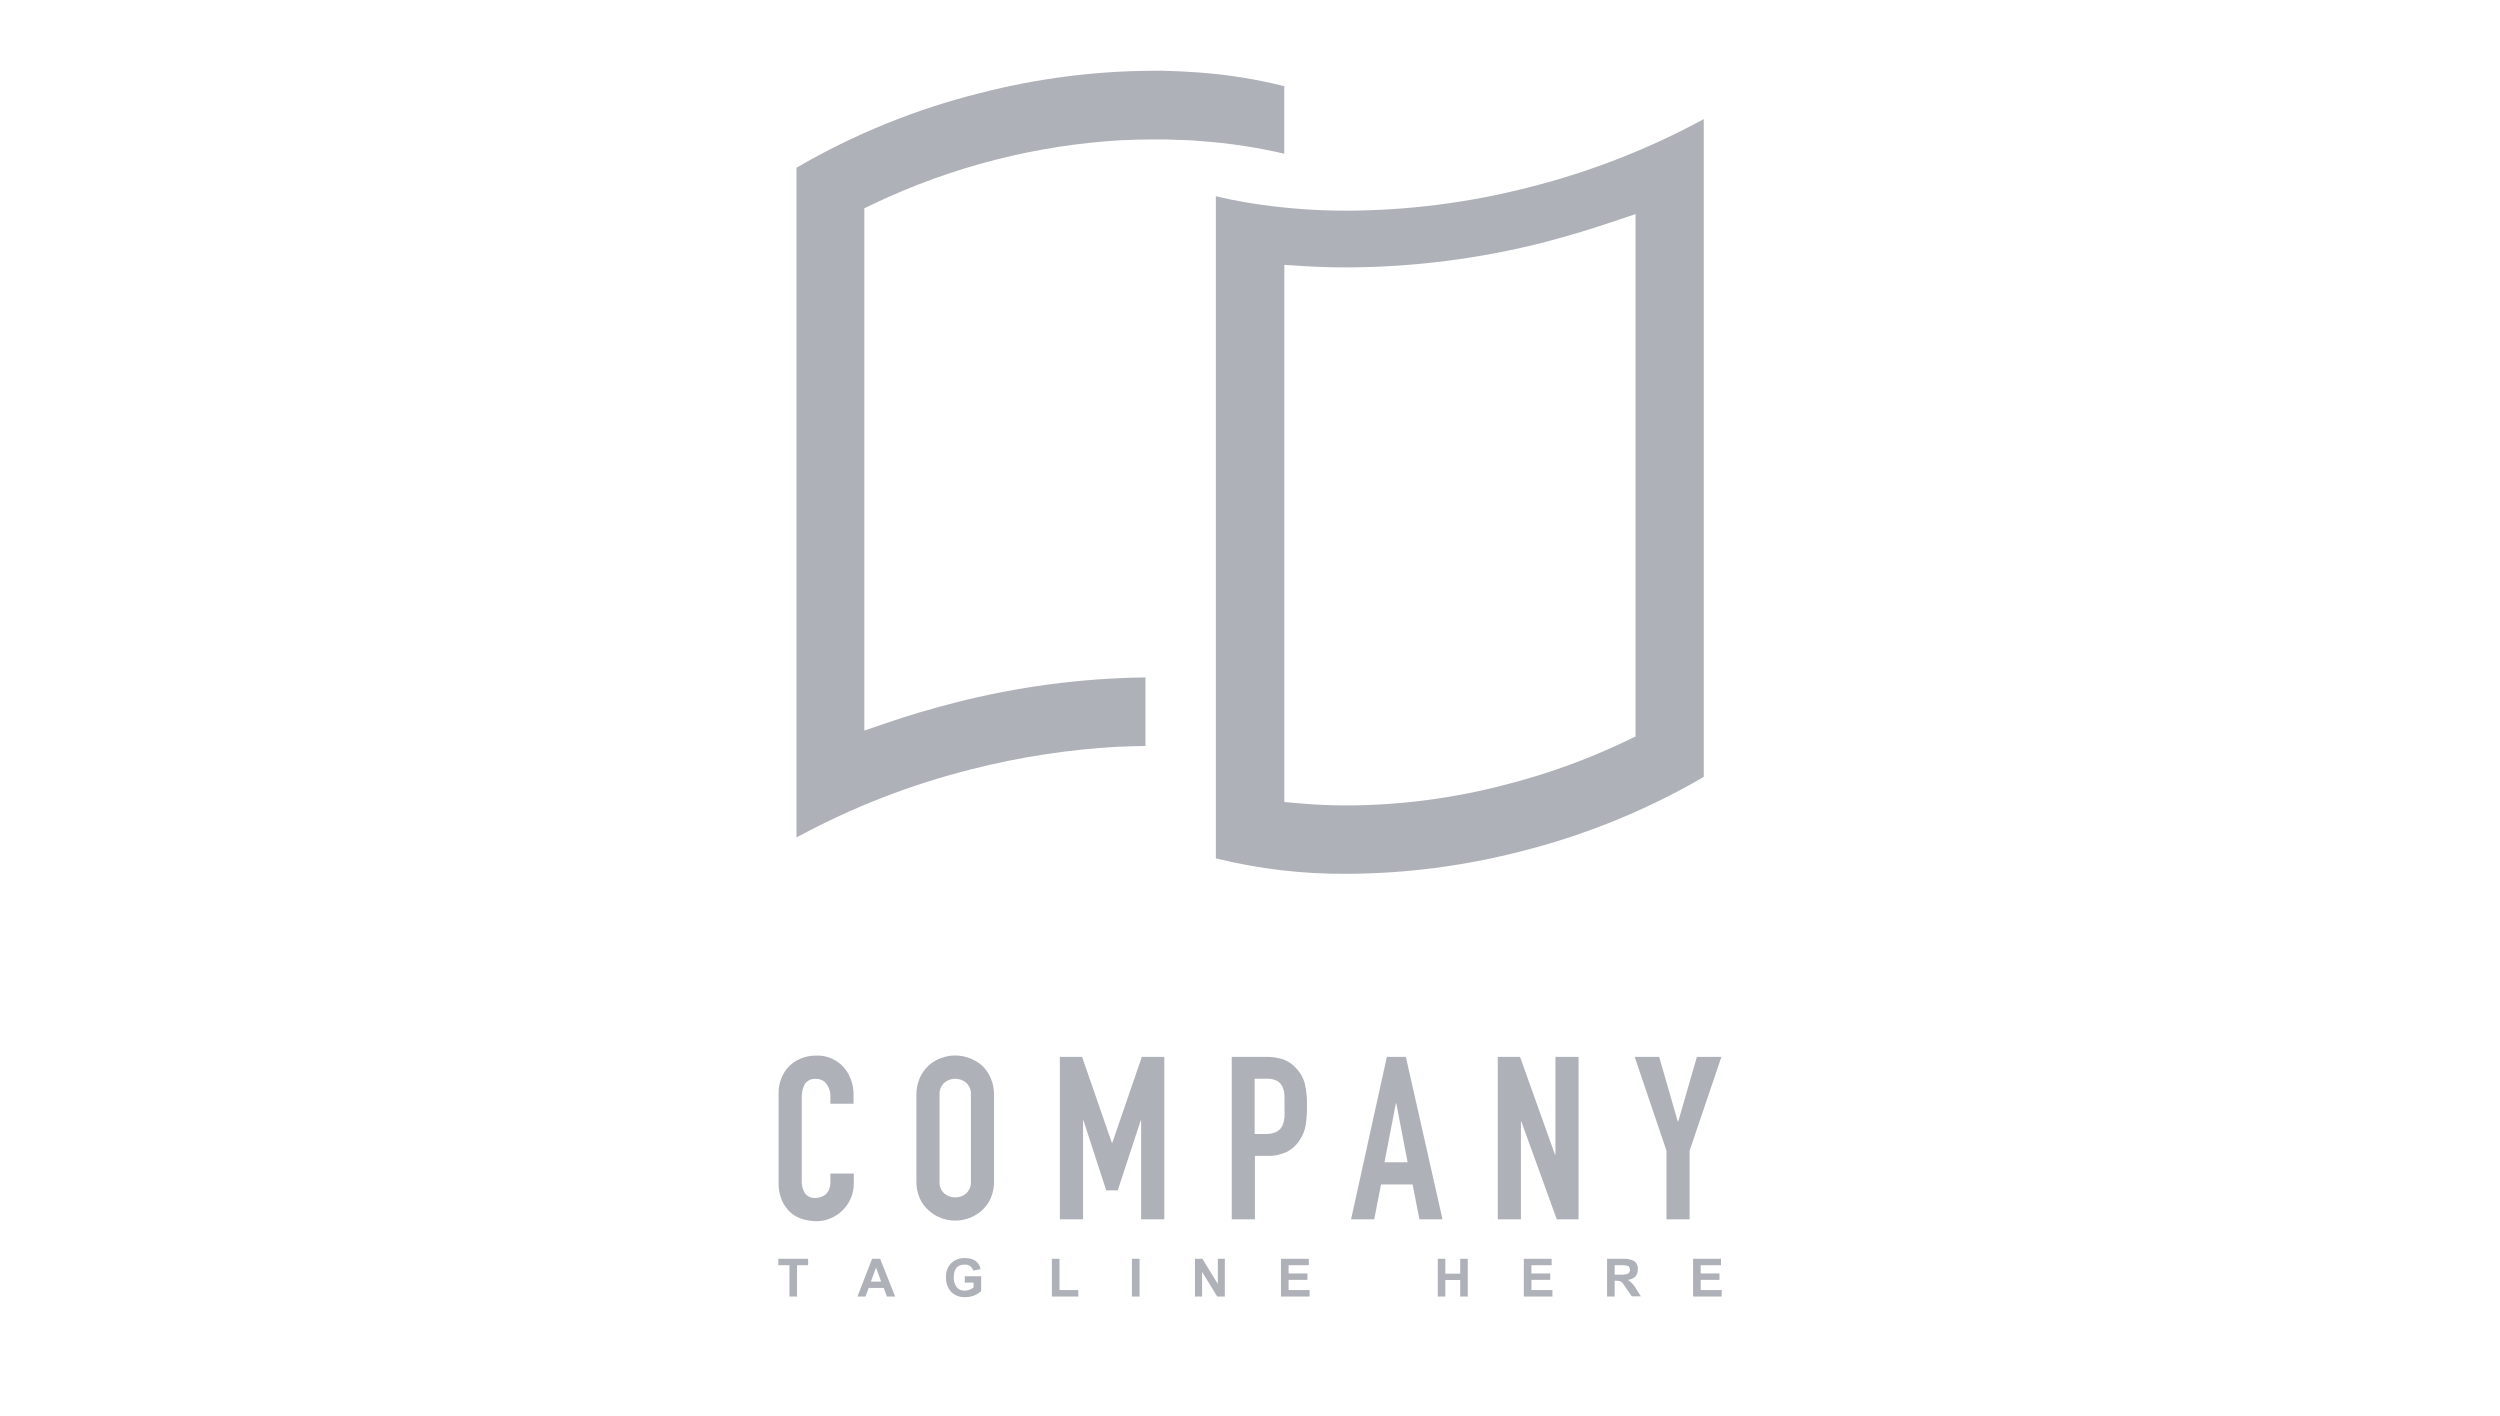
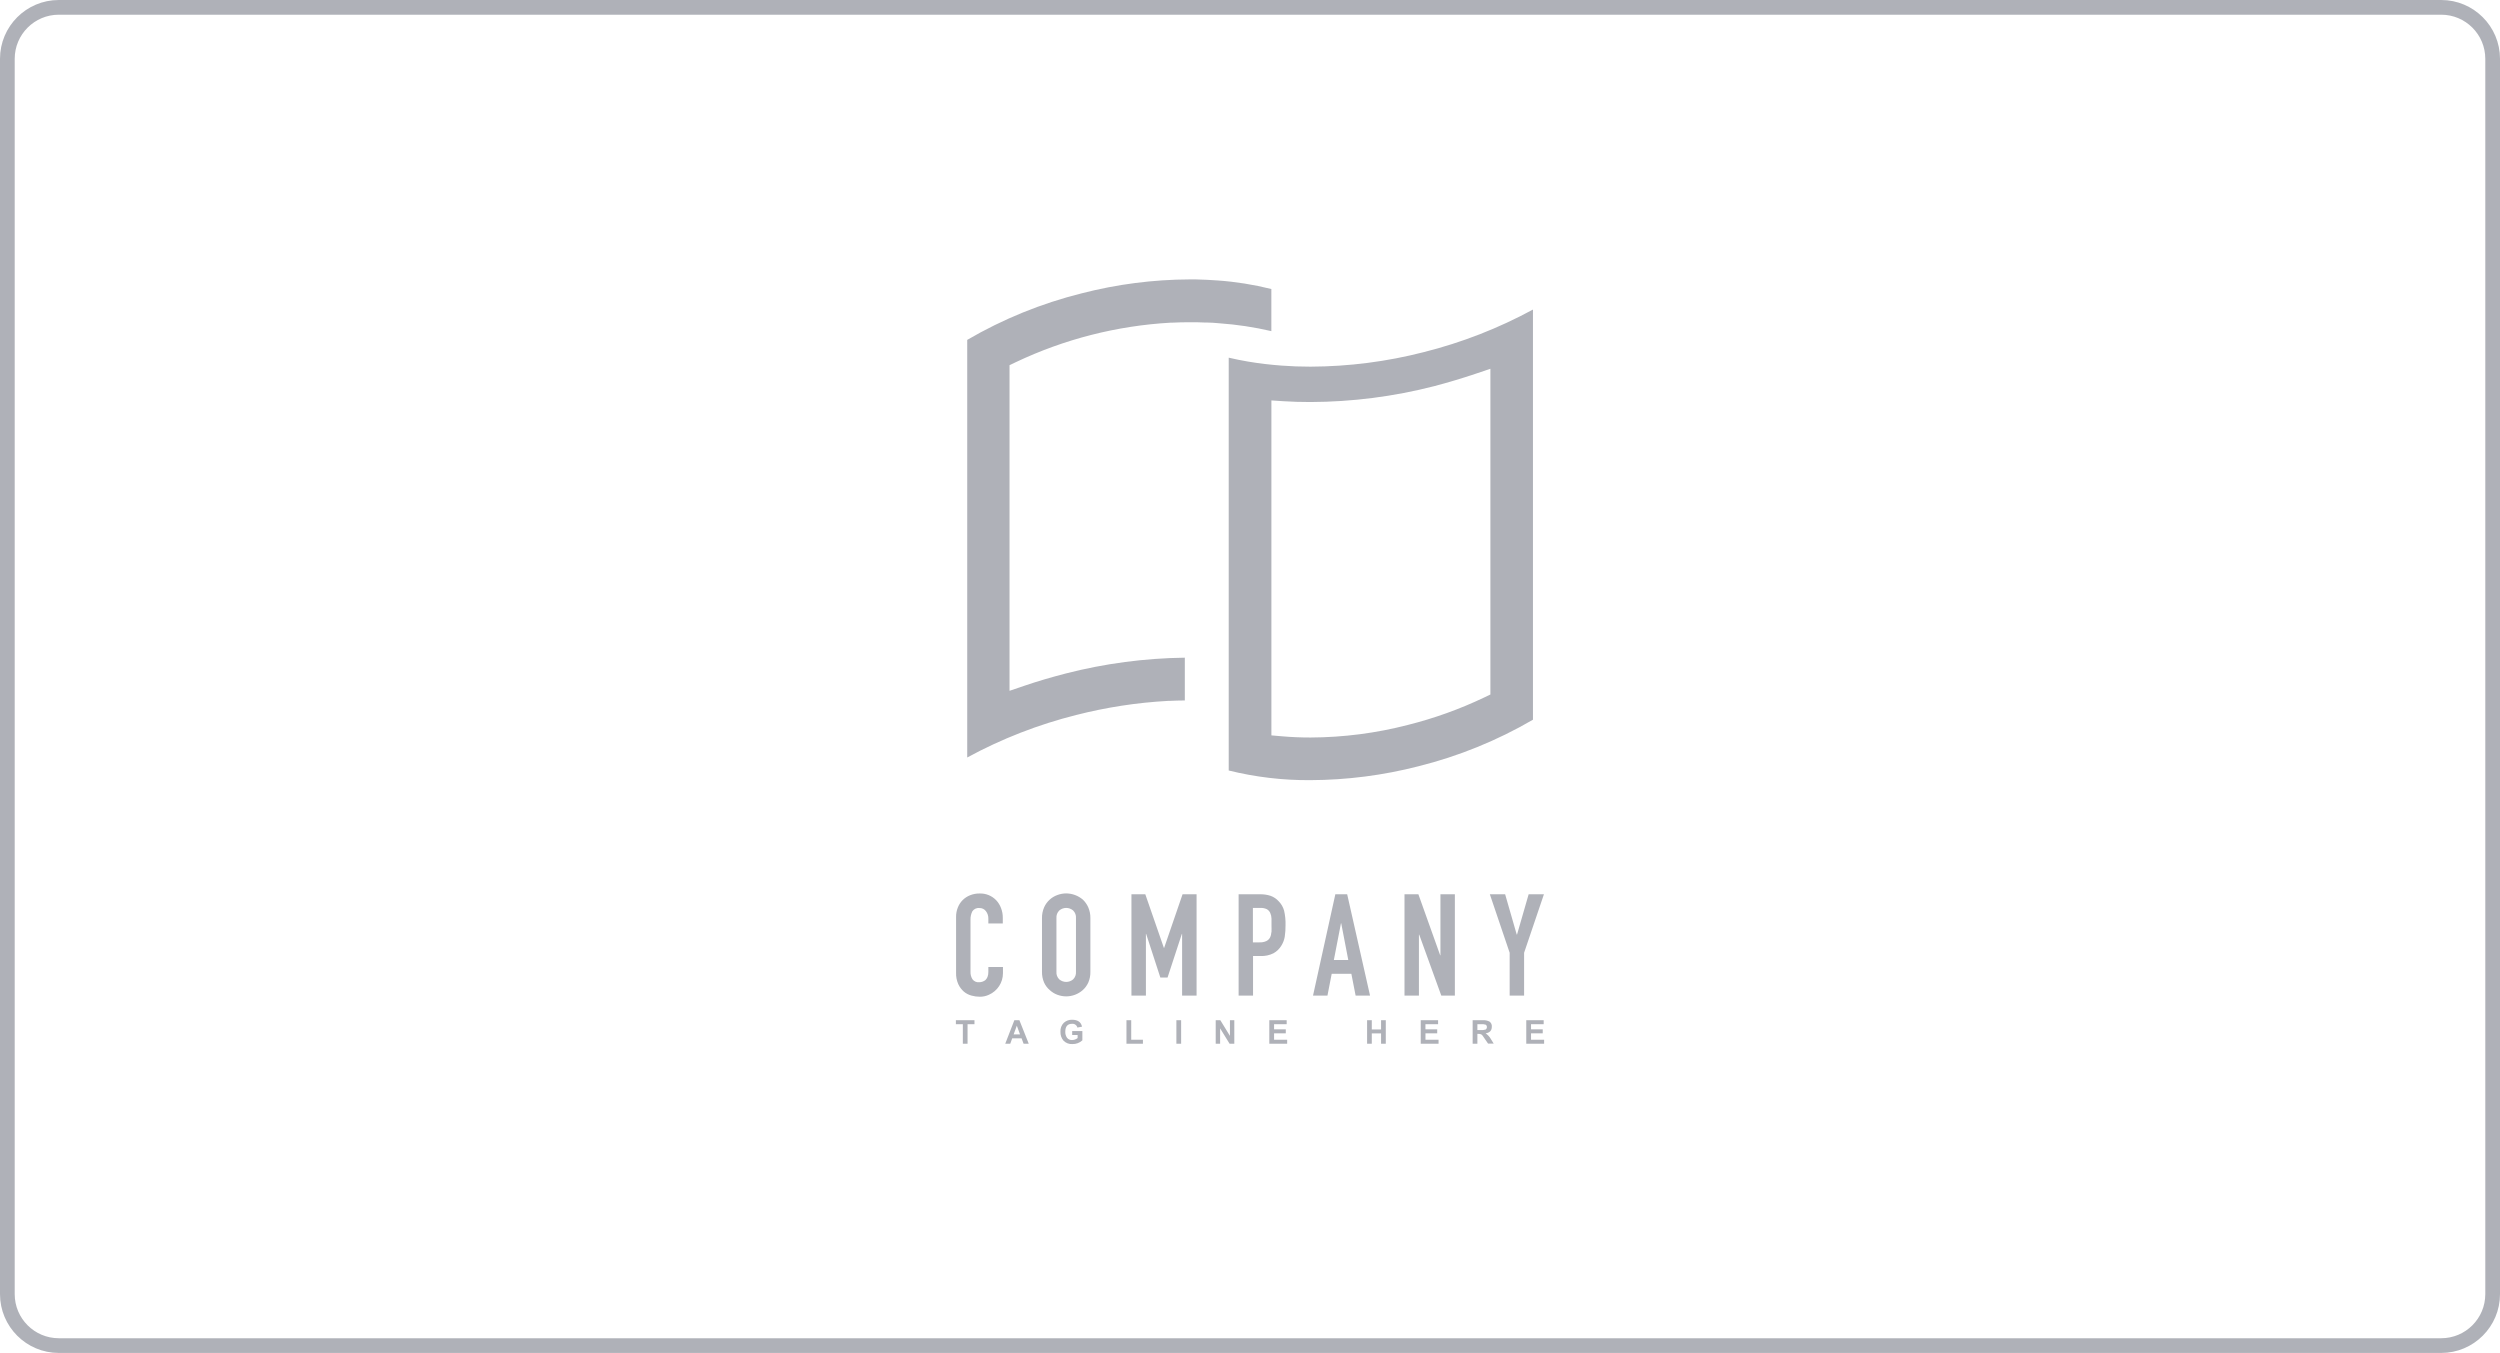
- <svg xmlns="http://www.w3.org/2000/svg" width="106" height="60" fill="none">
-   <path fill-rule="evenodd" clip-rule="evenodd" d="M50.114 5.935h-.137c-.21-.013-.42-.018-.63-.023h-.455c-.397 0-.802.01-1.204.03a.625.625 0 0 0-.091 0A28.275 28.275 0 0 0 37.08 8.625l-.432.208v22.142l1.012-.344c.888-.305 1.834-.58 2.813-.834a34.329 34.329 0 0 1 8.095-1.075v2.909c-.362.002-.713.012-1.065.03h-.084a32.36 32.36 0 0 0-6.228.956 31.635 31.635 0 0 0-7.42 2.892V7.112a29.727 29.727 0 0 1 7.785-3.166A29.793 29.793 0 0 1 48.892 3h.427c.511.013 1.01.036 1.478.071 1.233.087 2.456.282 3.655.583v2.863a22.623 22.623 0 0 0-3.541-.534l-.073-.006c-.247-.021-.494-.042-.724-.042Zm5.039 2.926c.635.049 1.293.072 1.958.072a31.467 31.467 0 0 0 7.713-.99A31.777 31.777 0 0 0 72.24 5.05v27.89a29.815 29.815 0 0 1-7.786 3.166 29.943 29.943 0 0 1-7.337.944 22.405 22.405 0 0 1-5.565-.656V8.322c.43.1.873.191 1.323.267.739.125 1.518.216 2.277.272Zm14.194.217-1.012.34c-.93.313-1.87.593-2.813.842a34.263 34.263 0 0 1-8.406 1.078c-.66 0-1.267-.018-1.854-.056l-.807-.053V34.006l.693.06c.642.057 1.305.085 1.973.085a26.884 26.884 0 0 0 6.62-.857 27.764 27.764 0 0 0 5.174-1.86l.432-.208V9.078Z" fill="#AFB1B8" />
-   <path d="M35.737 45.212a1.491 1.491 0 0 0-1.126-.455 1.672 1.672 0 0 0-.65.122 1.464 1.464 0 0 0-.832.842c-.08.2-.119.413-.116.628v3.794c-.01.267.042.533.149.778.09.195.219.368.38.509.151.127.329.22.52.27.185.051.376.078.567.078.211.002.42-.043.612-.132a1.6 1.6 0 0 0 .96-1.465v-.424h-.993v.338a.88.88 0 0 1-.058.338.608.608 0 0 1-.144.214.697.697 0 0 1-.415.145.503.503 0 0 1-.465-.204.898.898 0 0 1-.132-.508v-3.538c-.006-.196.036-.39.122-.567a.507.507 0 0 1 .485-.229.527.527 0 0 1 .443.214.806.806 0 0 1 .164.509v.328h.982v-.387a1.79 1.79 0 0 0-.121-.664 1.56 1.56 0 0 0-.332-.534ZM41.629 45.17a1.765 1.765 0 0 0-1.128-.418c-.202 0-.403.037-.592.107A1.56 1.56 0 0 0 39 45.7c-.1.231-.15.482-.145.735v3.638c-.007.256.043.51.145.745.09.196.22.37.384.509.152.14.33.25.524.32.19.07.39.106.592.107a1.714 1.714 0 0 0 1.128-.427c.158-.142.285-.315.374-.509.102-.234.151-.489.145-.745v-3.639a1.77 1.77 0 0 0-.145-.734 1.641 1.641 0 0 0-.374-.532Zm-.463 4.904a.656.656 0 0 1-.197.527.727.727 0 0 1-.934 0 .65.65 0 0 1-.197-.527v-3.639a.653.653 0 0 1 .197-.526.726.726 0 0 1 .934 0 .652.652 0 0 1 .197.526v3.64ZM49.367 51.7v-6.89h-.953l-1.253 3.647h-.017l-1.263-3.646h-.943v6.888h.984v-4.19h.018l.963 2.962h.491l.971-2.962h.018v4.19h.984ZM54.958 45.294c-.151-.17-.343-.3-.556-.377a2.184 2.184 0 0 0-.714-.107h-1.462v6.89h.982v-2.691h.505c.307.014.611-.051.886-.188a1.43 1.43 0 0 0 .539-.527c.113-.183.19-.387.225-.6a4.9 4.9 0 0 0 .053-.783c.01-.33-.023-.662-.096-.984a1.466 1.466 0 0 0-.362-.633Zm-.506 2.1a.867.867 0 0 1-.091.359.552.552 0 0 1-.253.241 1.006 1.006 0 0 1-.463.087h-.448v-2.342h.506a.942.942 0 0 1 .443.086.556.556 0 0 1 .23.254c.054.121.083.252.086.384v.458c0 .16.01.326 0 .473h-.01ZM59.608 44.81h-.805l-1.518 6.89h.982l.288-1.48h1.339l.288 1.48h.981l-1.555-6.89Zm-.906 4.471.483-2.497h.018l.48 2.497h-.981ZM65.95 48.96h-.018l-1.482-4.15h-.944v6.89h.981v-4.143h.02l1.5 4.142h.924v-6.888h-.981v4.15ZM71.948 44.81l-.79 2.74h-.02l-.79-2.74H69.31l1.348 3.978v2.911h.982v-2.911l1.348-3.977h-1.04ZM33 53.645h.473v1.327h.321v-1.328h.47v-.272H33v.273ZM36.977 53.372l-.62 1.6h.341l.132-.364h.638l.136.364h.35l-.636-1.6h-.341Zm-.05.967.217-.593.217.593h-.435ZM40.908 54.382h.37v.206a.613.613 0 0 1-.38.135.404.404 0 0 1-.34-.153.67.67 0 0 1-.118-.417c0-.356.154-.534.46-.534a.337.337 0 0 1 .362.255l.316-.062c-.068-.312-.293-.47-.678-.47a.804.804 0 0 0-.559.206.78.78 0 0 0-.23.615.872.872 0 0 0 .205.6.776.776 0 0 0 .607.235.96.96 0 0 0 .678-.255v-.63h-.693v.27ZM44.923 53.372h-.324v1.6h1.12V54.7h-.796v-1.328ZM48.318 53.372h-.324v1.6h.324v-1.6ZM51.636 54.44l-.655-1.068h-.313v1.6h.3v-1.045l.643 1.045h.322v-1.6h-.297v1.069ZM54.637 54.267h.797v-.272h-.797v-.35h.857v-.273h-1.181v1.6h1.214V54.7h-.89v-.433ZM61.912 54.003h-.63v-.63h-.32v1.599h.32v-.7h.63v.7h.322v-1.6h-.322v.631ZM64.93 54.267h.8v-.272h-.8v-.35h.86v-.273H64.61v1.6h1.212V54.7h-.89v-.433ZM69.023 54.268c.279-.044.42-.191.42-.445a.383.383 0 0 0-.157-.356.904.904 0 0 0-.468-.094h-.678v1.599h.322v-.669h.063a.431.431 0 0 1 .2.036c.047.029.086.069.114.117l.349.508h.384l-.195-.312a1.115 1.115 0 0 0-.354-.384Zm-.324-.222h-.237v-.401h.253a.84.84 0 0 1 .326.038.21.21 0 0 1-.015.325.913.913 0 0 1-.327.038ZM72.11 54.267h.796v-.272h-.796v-.35h.86v-.273h-1.184v1.6H73V54.7h-.89v-.433Z" fill="#AFB1B8" />
+ <svg xmlns="http://www.w3.org/2000/svg" width="170" height="92" fill="none">
+   <rect x=".5" y=".5" width="169" height="91" rx="3.5" stroke="#AFB1B8" />
+   <path fill-rule="evenodd" clip-rule="evenodd" d="M82.114 21.934h-.137a17.43 17.43 0 0 0-.63-.022h-.455c-.397 0-.802.01-1.204.03a.628.628 0 0 0-.091 0 28.276 28.276 0 0 0-10.516 2.683l-.433.208v22.142l1.012-.344c.888-.305 1.834-.58 2.813-.834a34.329 34.329 0 0 1 8.095-1.075v2.909c-.362.002-.713.012-1.065.03h-.084a32.36 32.36 0 0 0-6.228.956 31.635 31.635 0 0 0-7.42 2.892V23.112a29.728 29.728 0 0 1 7.785-3.166A29.793 29.793 0 0 1 80.892 19h.427c.511.013 1.01.036 1.478.071 1.233.087 2.456.282 3.655.582v2.864a22.638 22.638 0 0 0-3.541-.534l-.073-.006a8.726 8.726 0 0 0-.724-.043Zm5.039 2.927c.635.049 1.292.072 1.958.072a31.468 31.468 0 0 0 7.713-.99 31.767 31.767 0 0 0 7.417-2.893v27.89a29.809 29.809 0 0 1-7.786 3.166 29.943 29.943 0 0 1-7.337.944 22.405 22.405 0 0 1-5.565-.656V24.322c.43.1.873.191 1.323.267.739.125 1.518.216 2.277.272Zm14.194.216-1.012.341c-.93.313-1.87.593-2.813.842a34.263 34.263 0 0 1-8.406 1.078c-.66 0-1.267-.018-1.854-.056l-.807-.053V50.006l.693.06c.642.057 1.305.085 1.973.085a26.884 26.884 0 0 0 6.62-.857 27.746 27.746 0 0 0 5.173-1.86l.433-.208V25.078Z" fill="#AFB1B8" />
+   <path d="M67.737 61.212a1.491 1.491 0 0 0-1.126-.455 1.672 1.672 0 0 0-.65.122 1.464 1.464 0 0 0-.832.842c-.08.2-.119.413-.116.628v3.794c-.01.267.042.533.149.778.09.195.219.368.38.509.151.127.329.22.52.27.185.051.376.078.567.078.211.002.42-.043.612-.132a1.6 1.6 0 0 0 .96-1.465v-.424h-.993v.338a.88.88 0 0 1-.058.338.608.608 0 0 1-.144.214.697.697 0 0 1-.415.145.503.503 0 0 1-.465-.204.898.898 0 0 1-.132-.508v-3.538c-.006-.196.036-.39.122-.567a.507.507 0 0 1 .485-.229.527.527 0 0 1 .443.214.806.806 0 0 1 .164.509v.328h.982v-.387a1.79 1.79 0 0 0-.121-.664 1.56 1.56 0 0 0-.332-.534ZM73.629 61.17a1.765 1.765 0 0 0-1.128-.418c-.202 0-.403.037-.592.107A1.56 1.56 0 0 0 71 61.7c-.1.231-.15.482-.145.735v3.638c-.006.256.043.51.145.746.09.195.22.369.384.508.152.14.33.25.524.32.19.07.39.106.592.107a1.714 1.714 0 0 0 1.128-.427c.158-.142.285-.315.374-.508.102-.235.151-.49.144-.746v-3.639a1.77 1.77 0 0 0-.144-.734 1.641 1.641 0 0 0-.374-.532Zm-.463 4.904a.656.656 0 0 1-.197.527.727.727 0 0 1-.934 0 .65.65 0 0 1-.197-.527v-3.639a.653.653 0 0 1 .197-.526.726.726 0 0 1 .934 0 .652.652 0 0 1 .197.526v3.64ZM81.367 67.7v-6.89h-.953l-1.253 3.647h-.017l-1.263-3.646h-.943v6.888h.984v-4.19h.017l.964 2.962h.491l.971-2.962h.018v4.19h.984ZM86.958 61.294c-.151-.17-.343-.3-.556-.377a2.184 2.184 0 0 0-.714-.107h-1.462v6.89h.981v-2.691h.506c.307.014.611-.051.886-.188a1.43 1.43 0 0 0 .539-.527c.113-.183.19-.387.225-.6a4.9 4.9 0 0 0 .053-.783c.01-.33-.023-.662-.096-.984a1.466 1.466 0 0 0-.362-.633Zm-.506 2.1a.867.867 0 0 1-.091.359.552.552 0 0 1-.253.241 1.006 1.006 0 0 1-.463.087h-.448v-2.342h.506a.942.942 0 0 1 .443.086.556.556 0 0 1 .23.254c.054.121.083.252.086.384v.458c0 .16.01.326 0 .473h-.01ZM91.608 60.81h-.805l-1.518 6.89h.982l.288-1.48h1.338l.289 1.48h.981l-1.555-6.89Zm-.906 4.471.483-2.497h.018l.48 2.497h-.981ZM97.95 64.96h-.018l-1.482-4.15h-.944v6.89h.981v-4.143h.02l1.5 4.142h.924v-6.888h-.981v4.15ZM103.948 60.81l-.79 2.74h-.02l-.789-2.74h-1.04l1.348 3.978v2.911h.982v-2.911l1.348-3.977h-1.039ZM65 69.644h.473v1.328h.321v-1.328h.47v-.272H65v.272ZM68.977 69.372l-.62 1.6h.341l.132-.364h.638l.136.364h.35l-.636-1.6h-.341Zm-.05.967.217-.593.217.593h-.435ZM72.908 70.382h.37v.206a.613.613 0 0 1-.38.135.404.404 0 0 1-.34-.153.67.67 0 0 1-.118-.417c0-.356.154-.534.46-.534a.337.337 0 0 1 .362.255l.316-.061c-.068-.313-.293-.47-.678-.47a.804.804 0 0 0-.559.205.78.78 0 0 0-.23.615.872.872 0 0 0 .205.6.776.776 0 0 0 .607.234.96.96 0 0 0 .678-.254v-.63h-.693v.27ZM76.923 69.372h-.324v1.6h1.12V70.7h-.796v-1.328ZM80.317 69.372h-.323v1.6h.323v-1.6ZM83.636 70.44l-.655-1.068h-.313v1.6h.3v-1.045l.643 1.045h.322v-1.6h-.297v1.069ZM86.637 70.267h.797v-.272h-.797v-.35h.857v-.273h-1.181v1.6h1.214V70.7h-.89v-.433ZM93.912 70.003h-.63v-.63h-.32v1.599h.32v-.7h.63v.7h.322v-1.6h-.322v.631ZM96.93 70.267h.8v-.272h-.8v-.35h.86v-.273H96.61v1.6h1.212V70.7h-.89v-.433ZM101.023 70.268c.279-.044.42-.191.42-.445a.38.38 0 0 0-.157-.356.903.903 0 0 0-.468-.094h-.678v1.599h.322v-.669h.063a.433.433 0 0 1 .2.036c.047.029.086.069.114.117l.349.508h.384l-.195-.312a1.11 1.11 0 0 0-.354-.384Zm-.324-.222h-.237v-.401h.253a.838.838 0 0 1 .326.038.212.212 0 0 1 .046.255.213.213 0 0 1-.061.07.915.915 0 0 1-.327.038ZM104.11 70.267h.796v-.272h-.796v-.35h.86v-.273h-1.184v1.6H105V70.7h-.89v-.433Z" fill="#AFB1B8" />
</svg>
